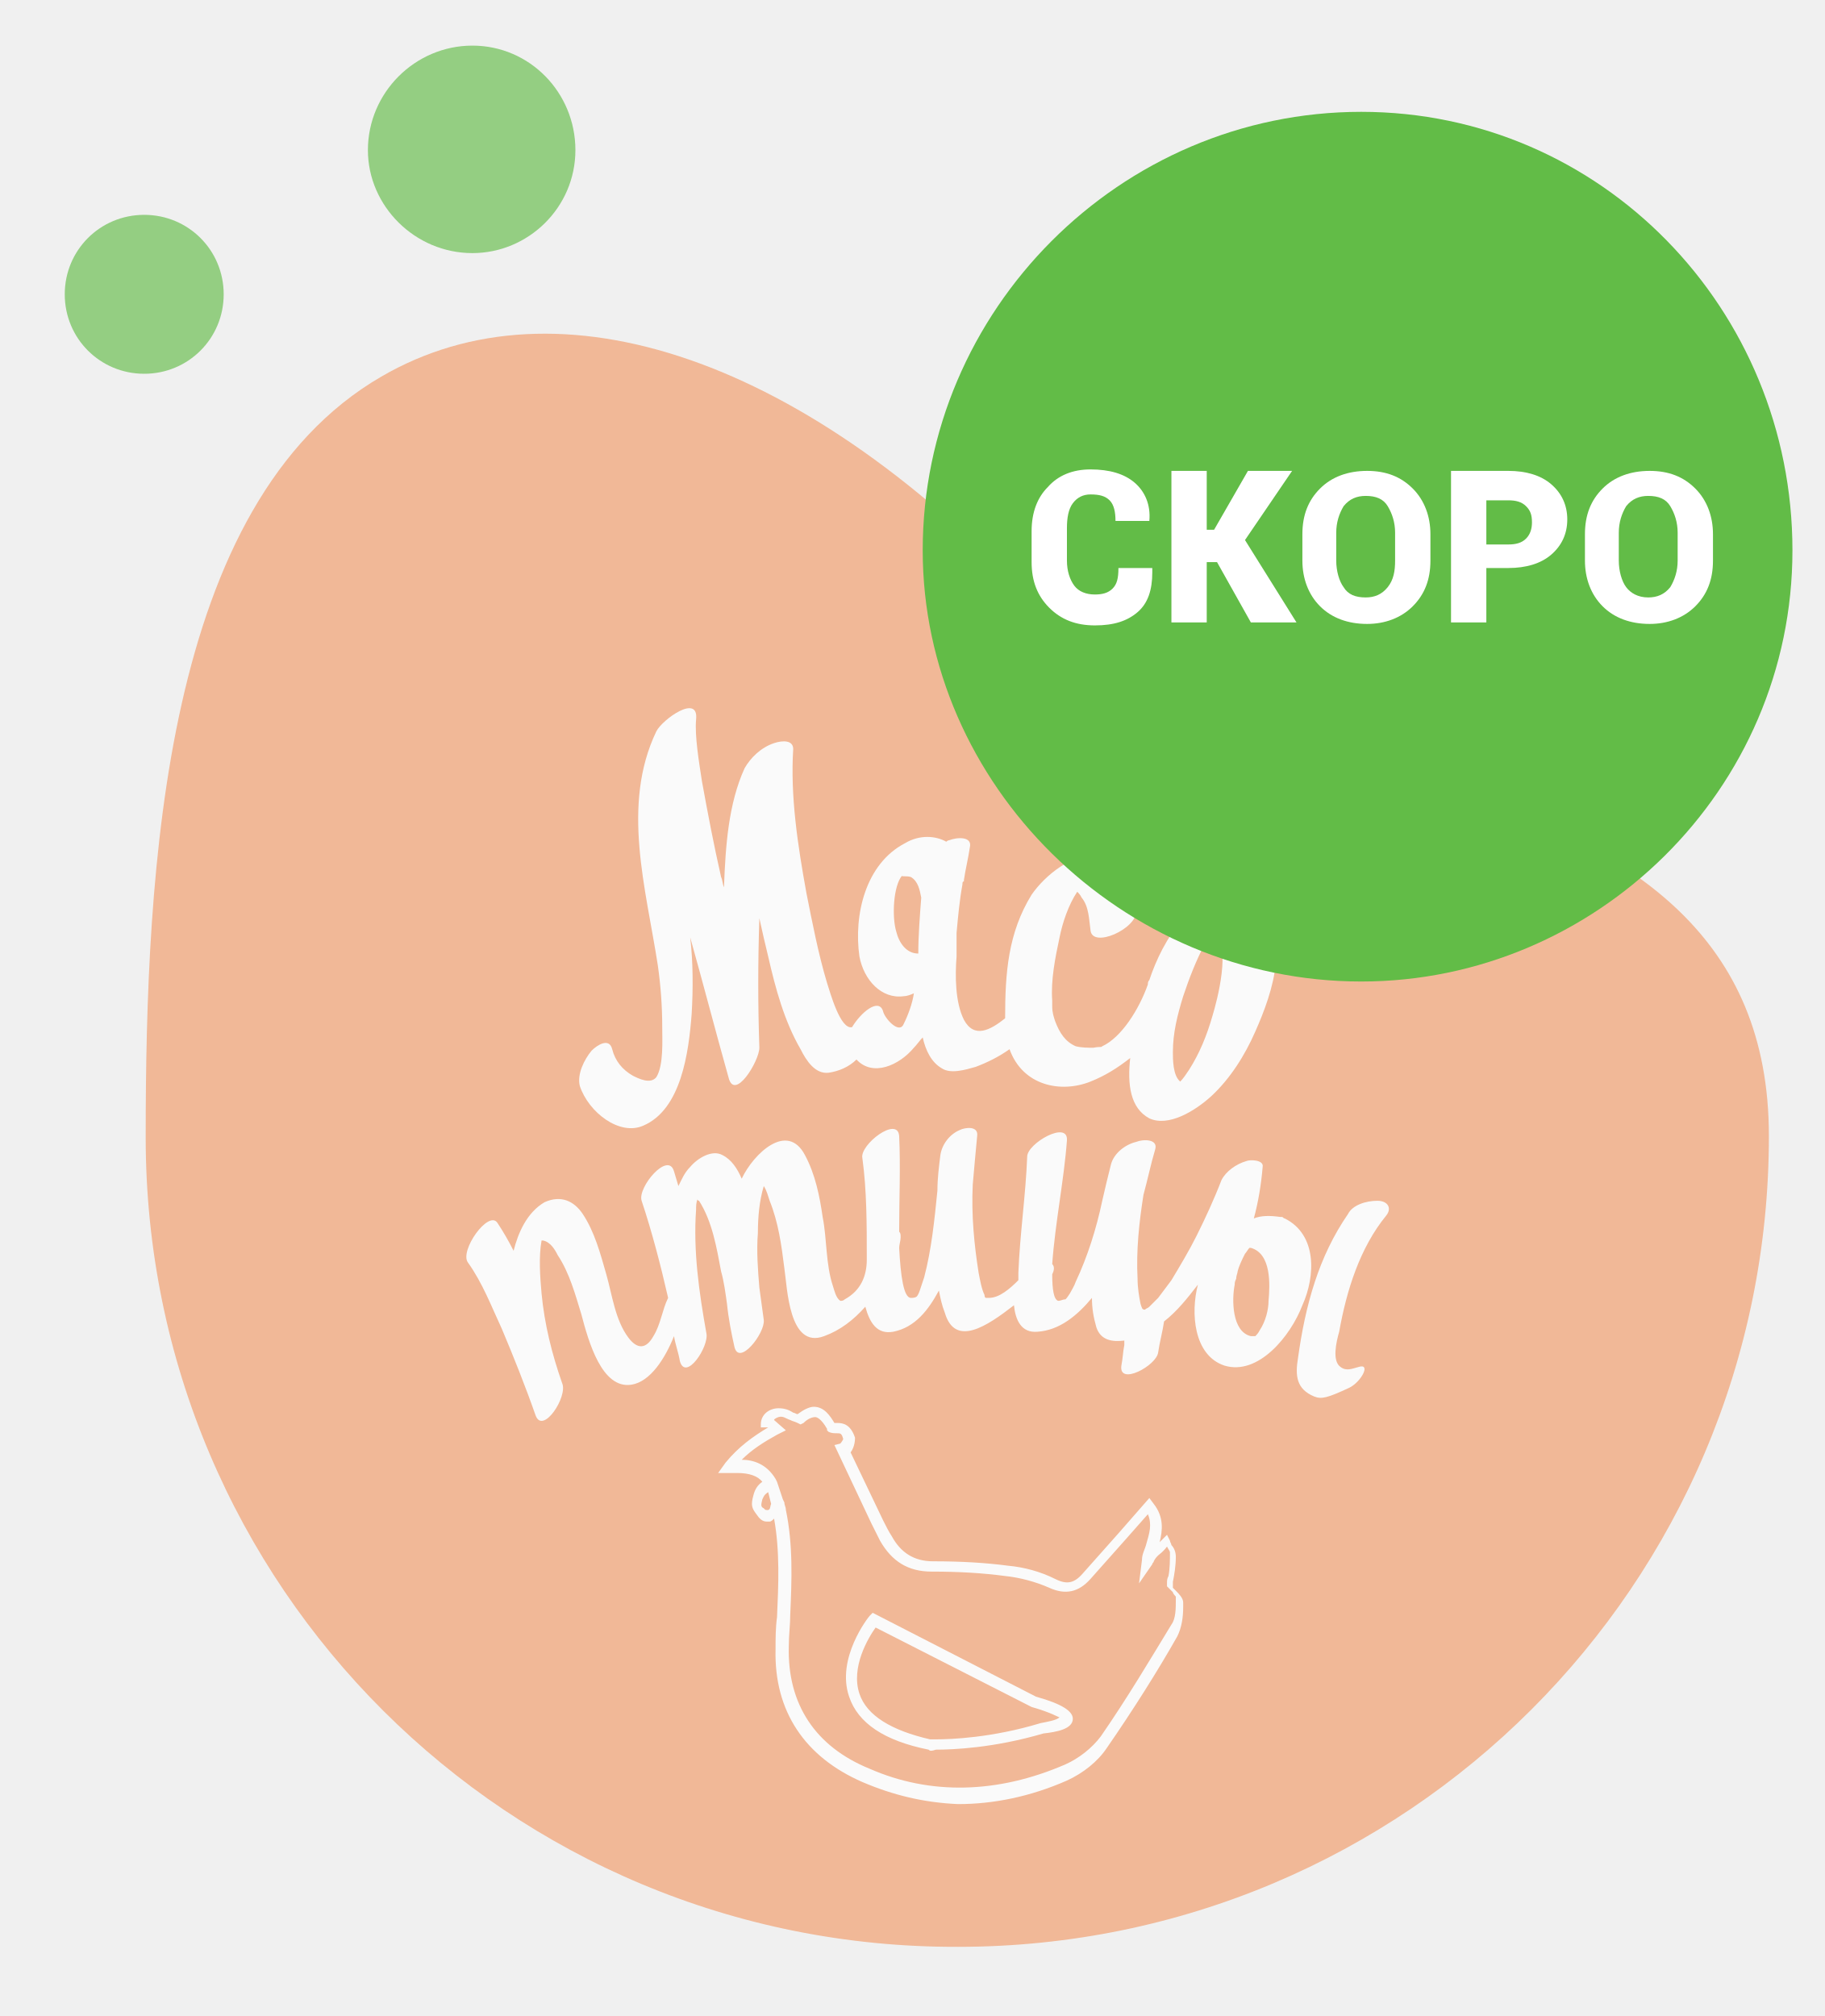
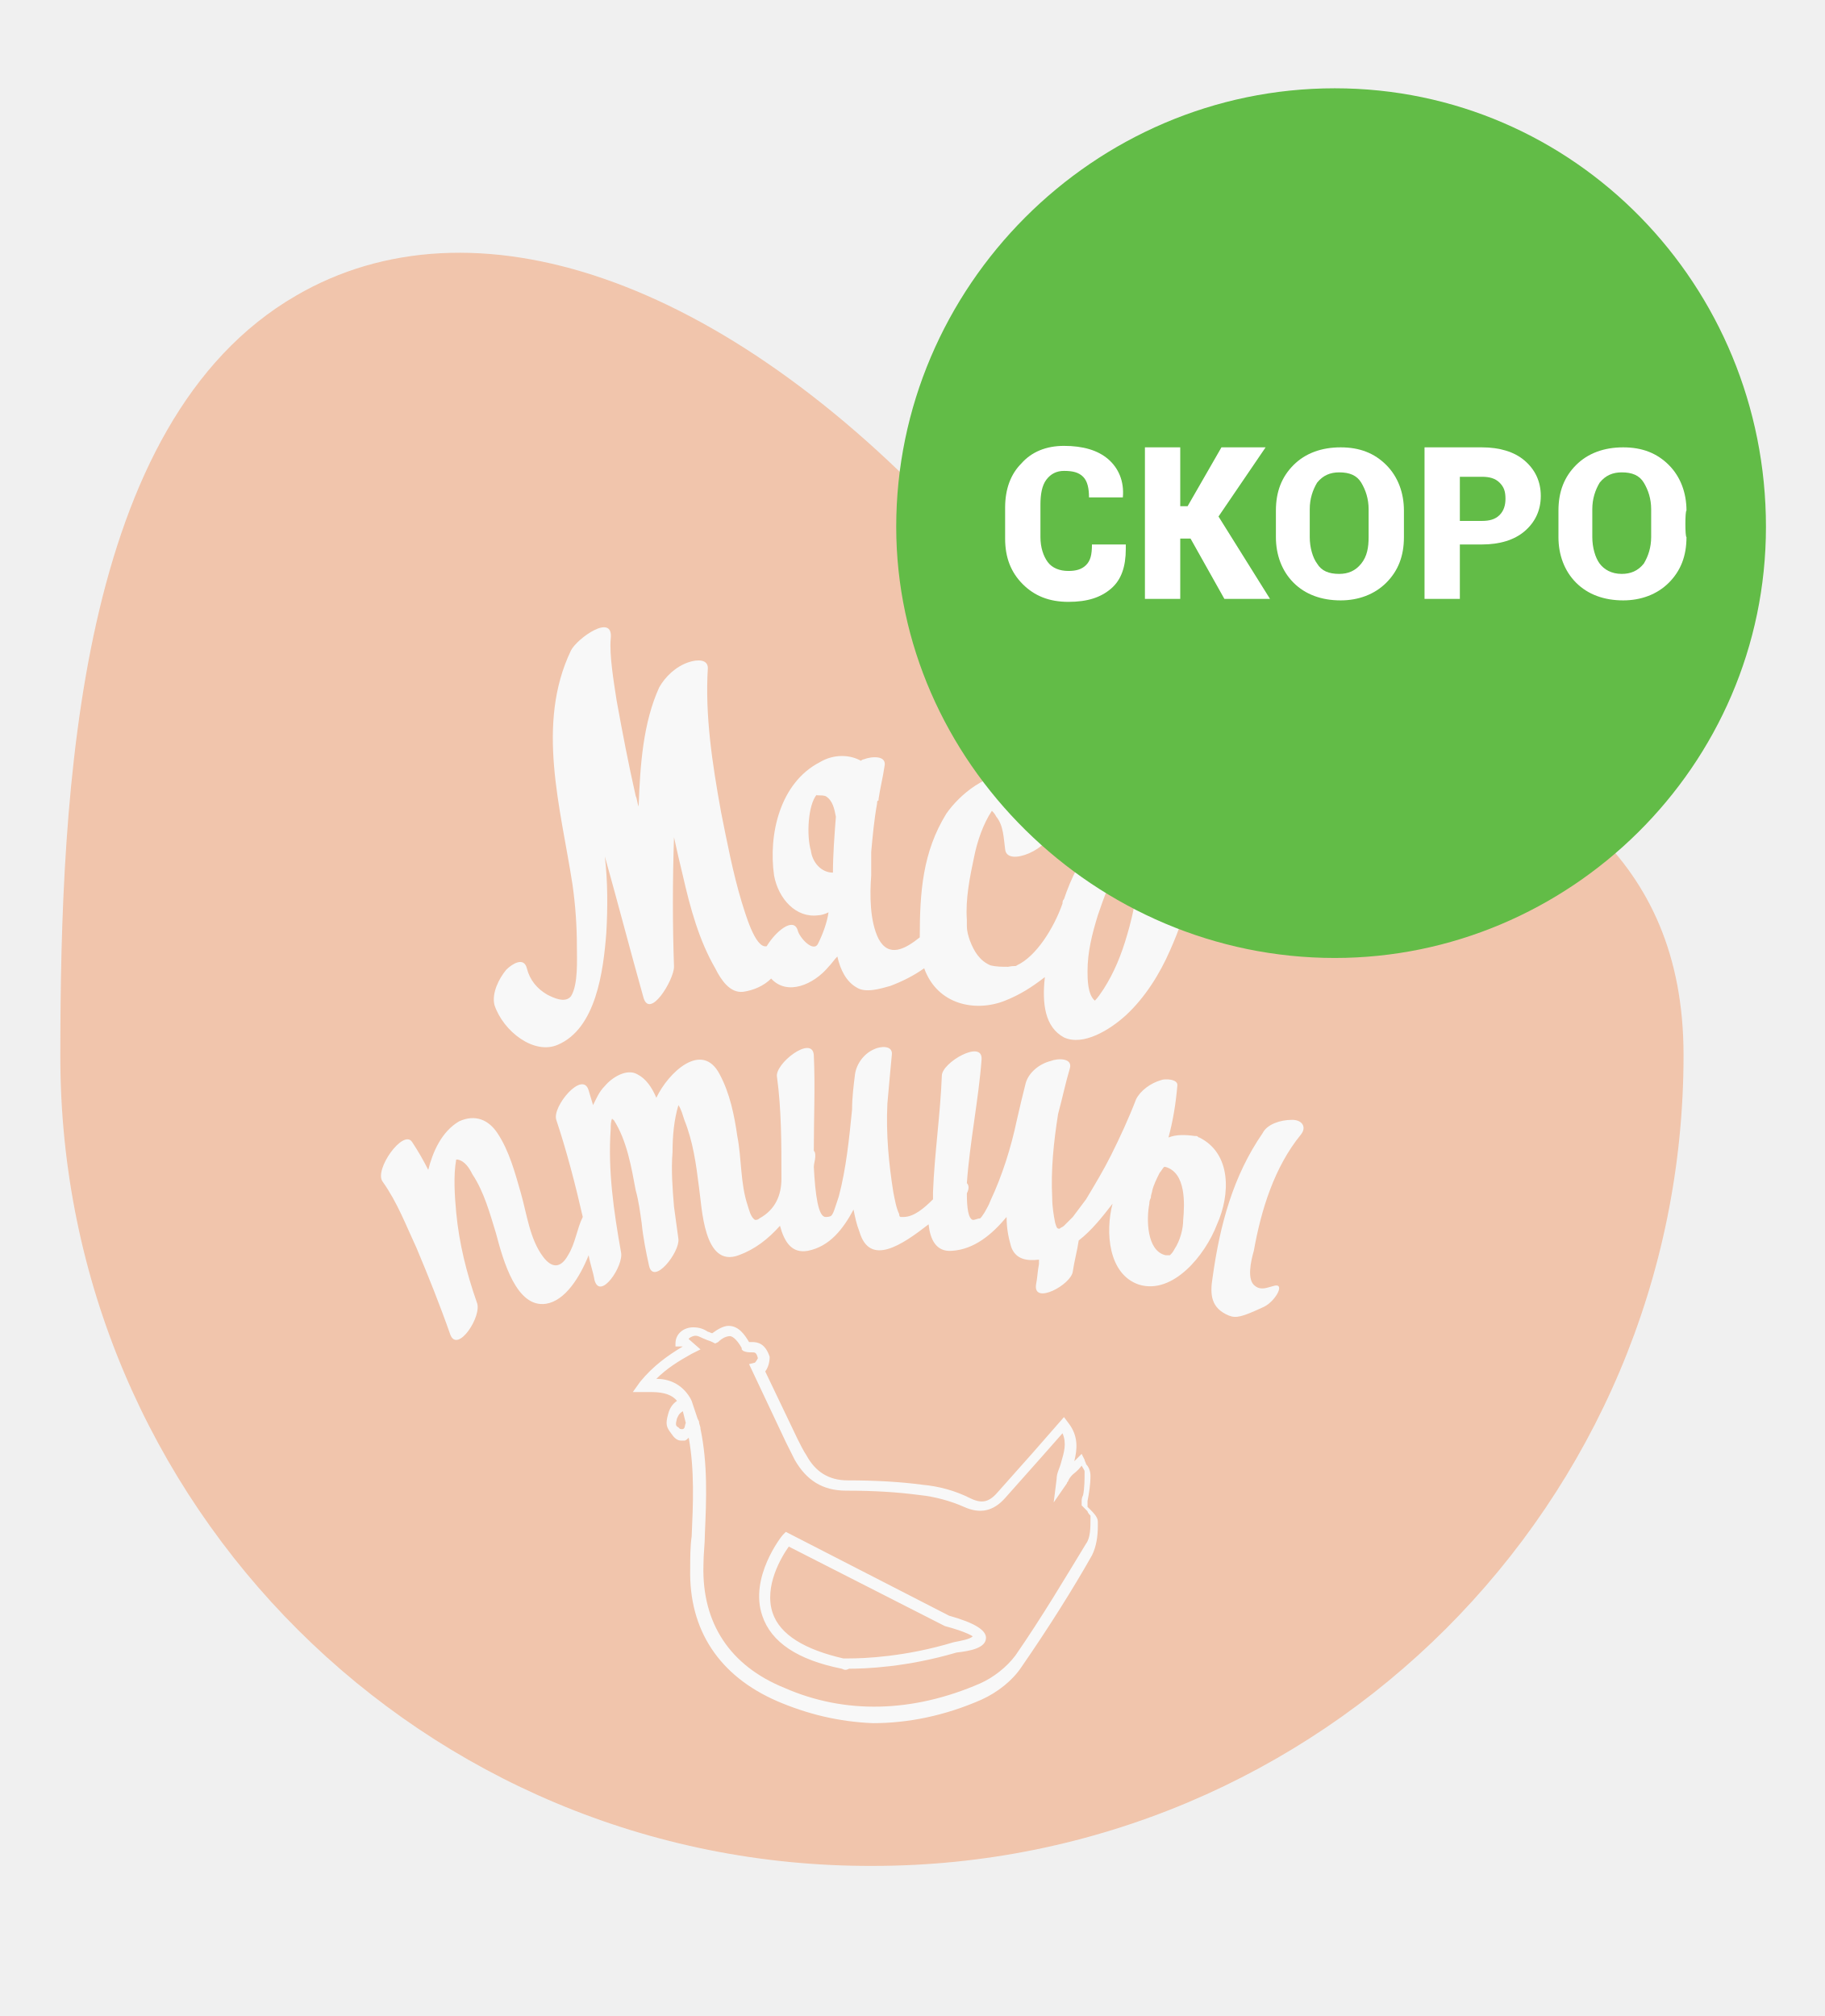
- <svg xmlns="http://www.w3.org/2000/svg" version="1.1" x="0px" y="0px" viewBox="-358 229.3 124 137" style="enable-background:new -358 229.3 124 137;" xml:space="preserve">
+ <svg xmlns="http://www.w3.org/2000/svg" version="1.1" id="Layer_1" x="0px" y="0px" viewBox="-235 352.9 124 137" style="enable-background:new -235 352.9 124 137;" xml:space="preserve">
  <style type="text/css">
- 	.st0{opacity:0.65;}
+ 	.st0{opacity:0.5;}
	.st1{fill:#F19A67;}
	.st2{fill:#FFFFFF;}
	.st3{fill:#62BC47;}
</style>
-   <g id="Layer_1">
-     <g id="chiken" class="st0">
-       <path class="st1" d="M-348.1,306.6c0-18.3,1.2-43.1,16-51.7c12-7,29-1.3,44.7,15.7c12.4,13.4,49.6,8.7,49.6,35.9    c0,30.5-24.7,55.1-55.1,55.1C-323.4,361.7-348.1,337.1-348.1,306.6z" />
+   <g id="chiken" class="st0">
+     <path class="st1" d="M-230.9,424.7c0-18.3,1.2-43.1,16-51.7c12-7,29-1.3,44.7,15.7c12.4,13.4,49.6,8.7,49.6,35.9   c0,30.5-24.7,55.1-55.1,55.1C-206.2,479.8-230.9,455.2-230.9,424.7z" />
+     <g>
+       <path class="st2" d="M-155.8,408.9c-0.1-0.1-0.2-0.1-0.3-0.2c-0.1,0-0.1-0.1-0.2-0.1c-3.4-1-5.5,2.7-6.4,5.4    c-0.1,0.1-0.1,0.2-0.1,0.3c-0.6,1.7-1.8,3.6-3.1,4.2c-0.1,0.1-0.1,0-0.6,0.1c-0.4,0-0.8,0-1.2-0.1c-0.7-0.3-1.1-0.9-1.4-1.7    c-0.1-0.3-0.2-0.6-0.2-1c0-0.1,0-0.3,0-0.4c-0.1-1.4,0.2-2.9,0.5-4.3c0.2-1,0.6-2.2,1.2-3.1c0.1,0.1,0.2,0.2,0.3,0.4    c0.5,0.6,0.5,1.5,0.6,2.2c0.1,1.3,3.2-0.1,3.1-1.3c-0.1-1.5-0.4-3.6-2.4-3.8c-1.9-0.2-3.8,1.4-4.7,2.7c-1.6,2.6-1.8,5.3-1.8,8.4    c-1,0.8-2.1,1.4-2.8,0.1c-0.6-1.2-0.6-3-0.5-4.3c0-0.4,0-0.9,0-1.3c0,0,0,0,0-0.1s0-0.1,0-0.2c0.1-1.1,0.2-2.2,0.4-3.3    c0-0.1,0-0.2,0.1-0.2v-0.1c0.1-0.7,0.3-1.5,0.4-2.2c0.2-0.8-0.9-0.7-1.4-0.5c-0.1,0-0.2,0.1-0.2,0.1c-0.7-0.4-1.8-0.5-2.8,0.1    c-2.7,1.4-3.5,4.9-3.1,7.7c0.3,1.6,1.5,2.9,3,2.7c0.2,0,0.5-0.1,0.7-0.2c-0.1,0.7-0.4,1.5-0.7,2.1c-0.3,0.7-1.3-0.4-1.4-0.9    c-0.3-0.9-1.5,0.1-2.1,1.1c-0.8,0.2-1.5-2.4-1.7-3c-0.6-2-1-4.1-1.4-6.1c-0.6-3.3-1.1-6.6-0.9-9.8c0-0.6-0.7-0.6-1.3-0.4    c-0.9,0.3-1.6,1-2,1.7c-1.1,2.4-1.3,5.3-1.4,8v0.1c-0.1-0.2-0.1-0.5-0.2-0.7c-0.5-2.2-0.9-4.3-1.3-6.5c-0.2-1.3-0.5-3.1-0.4-4.2    c0.2-1.8-2.3,0-2.7,0.8c-2.4,5-0.7,10.7,0.1,15.9c0.2,1.4,0.3,2.8,0.3,4.2c0,0.9,0.1,2.6-0.4,3.4c-0.4,0.5-1.2,0.1-1.6-0.1    c-0.7-0.4-1.2-1-1.4-1.8s-1-0.3-1.4,0.1c-0.5,0.6-1,1.6-0.8,2.4c0.6,1.8,2.7,3.4,4.3,2.7c2.6-1.1,3.1-5,3.3-7.6    c0.1-1.7,0.1-3.5-0.1-5.2c0.9,3.2,1.7,6.3,2.6,9.5c0.4,1.7,2.1-1.1,2.1-2c-0.1-2.9-0.1-5.8,0-8.8c0.2,0.9,0.4,1.8,0.6,2.6    c0.5,2.2,1.1,4.4,2.2,6.3c0.4,0.8,1,1.7,1.9,1.6c0.7-0.1,1.4-0.4,1.9-0.9c1.1,1.2,2.9,0.4,3.9-0.8c0.2-0.2,0.4-0.5,0.6-0.7    c0.2,0.9,0.6,1.7,1.3,2.1c0.6,0.4,1.6,0.1,2.3-0.1c0.8-0.3,1.6-0.7,2.3-1.2c0.9,2.5,3.5,3,5.5,2.2c1-0.4,1.8-0.9,2.7-1.6    c-0.2,1.8,0,3.4,1.3,4.1c1.3,0.6,3.1-0.5,4.2-1.5c1.3-1.2,2.3-2.8,3-4.4C-154.3,414.8-152.9,410.7-155.8,408.9z M-179.9,410.7    c-0.3-1-0.2-3.1,0.4-3.8c-0.1,0.1,0.3,0,0.6,0.1c0.5,0.3,0.6,0.9,0.7,1.4c-0.1,1.3-0.2,2.6-0.2,3.8    C-179.2,412.2-179.8,411.5-179.9,410.7z M-160.9,421.2C-160.9,421.3-160.9,421.3-160.9,421.2L-160.9,421.2z M-160,420.1    c-0.2,0.3-0.4,0.6-0.6,0.8c-0.5-0.4-0.5-1.5-0.5-2c0-1.3,0.3-2.5,0.7-3.8c0.4-1.2,0.9-2.5,1.5-3.6c0.2-0.3,0.4-0.5,0.6-0.8    c1.2,1,0.2,4.7-0.1,5.7C-158.8,417.8-159.3,419-160,420.1z" />
+     </g>
+     <g>
      <g>
-         <path class="st2" d="M-273,290.8c-0.1-0.1-0.2-0.1-0.3-0.2c-0.1,0-0.1-0.1-0.2-0.1c-3.4-1-5.5,2.7-6.4,5.4     c-0.1,0.1-0.1,0.2-0.1,0.3c-0.6,1.7-1.8,3.6-3.1,4.2c-0.1,0.1-0.1,0-0.6,0.1c-0.4,0-0.8,0-1.2-0.1c-0.7-0.3-1.1-0.9-1.4-1.7     c-0.1-0.3-0.2-0.6-0.2-1c0-0.1,0-0.3,0-0.4c-0.1-1.4,0.2-2.9,0.5-4.3c0.2-1,0.6-2.2,1.2-3.1c0.1,0.1,0.2,0.2,0.3,0.4     c0.5,0.6,0.5,1.5,0.6,2.2c0.1,1.3,3.2-0.1,3.1-1.3c-0.1-1.5-0.4-3.6-2.4-3.8c-1.9-0.2-3.8,1.4-4.7,2.7c-1.6,2.6-1.8,5.3-1.8,8.4     c-1,0.8-2.1,1.4-2.8,0.1c-0.6-1.2-0.6-3-0.5-4.3c0-0.4,0-0.9,0-1.3c0,0,0,0,0-0.1s0-0.1,0-0.2c0.1-1.1,0.2-2.2,0.4-3.3     c0-0.1,0-0.2,0.1-0.2v-0.1c0.1-0.7,0.3-1.5,0.4-2.2c0.2-0.8-0.9-0.7-1.4-0.5c-0.1,0-0.2,0.1-0.2,0.1c-0.7-0.4-1.8-0.5-2.8,0.1     c-2.7,1.4-3.5,4.9-3.1,7.7c0.3,1.6,1.5,2.9,3,2.7c0.2,0,0.5-0.1,0.7-0.2c-0.1,0.7-0.4,1.5-0.7,2.1c-0.3,0.7-1.3-0.4-1.4-0.9     c-0.3-0.9-1.5,0.1-2.1,1.1c-0.8,0.2-1.5-2.4-1.7-3c-0.6-2-1-4.1-1.4-6.1c-0.6-3.3-1.1-6.6-0.9-9.8c0-0.6-0.7-0.6-1.3-0.4     c-0.9,0.3-1.6,1-2,1.7c-1.1,2.4-1.3,5.3-1.4,8v0.1c-0.1-0.2-0.1-0.5-0.2-0.7c-0.5-2.2-0.9-4.3-1.3-6.5c-0.2-1.3-0.5-3.1-0.4-4.2     c0.2-1.8-2.3,0-2.7,0.8c-2.4,5-0.7,10.7,0.1,15.9c0.2,1.4,0.3,2.8,0.3,4.2c0,0.9,0.1,2.6-0.4,3.4c-0.4,0.5-1.2,0.1-1.6-0.1     c-0.7-0.4-1.2-1-1.4-1.8c-0.2-0.8-1-0.3-1.4,0.1c-0.5,0.6-1,1.6-0.8,2.4c0.6,1.8,2.7,3.4,4.3,2.7c2.6-1.1,3.1-5,3.3-7.6     c0.1-1.7,0.1-3.5-0.1-5.2c0.9,3.2,1.7,6.3,2.6,9.5c0.4,1.7,2.1-1.1,2.1-2c-0.1-2.9-0.1-5.8,0-8.8c0.2,0.9,0.4,1.8,0.6,2.6     c0.5,2.2,1.1,4.4,2.2,6.3c0.4,0.8,1,1.7,1.9,1.6c0.7-0.1,1.4-0.4,1.9-0.9c1.1,1.2,2.9,0.4,3.9-0.8c0.2-0.2,0.4-0.5,0.6-0.7     c0.2,0.9,0.6,1.7,1.3,2.1c0.6,0.4,1.6,0.1,2.3-0.1c0.8-0.3,1.6-0.7,2.3-1.2c0.9,2.5,3.5,3,5.5,2.2c1-0.4,1.8-0.9,2.7-1.6     c-0.2,1.8,0,3.4,1.3,4.1c1.3,0.6,3.1-0.5,4.2-1.5c1.3-1.2,2.3-2.8,3-4.4C-271.5,296.7-270.1,292.6-273,290.8z M-297.1,292.6     c-0.3-1-0.2-3.1,0.4-3.8c-0.1,0.1,0.3,0,0.6,0.1c0.5,0.3,0.6,0.9,0.7,1.4c-0.1,1.3-0.2,2.6-0.2,3.8     C-296.4,294.1-296.9,293.4-297.1,292.6z M-278.1,303.1C-278.1,303.2-278.1,303.2-278.1,303.1L-278.1,303.1z M-277.2,302     c-0.2,0.3-0.4,0.6-0.6,0.8c-0.5-0.4-0.5-1.5-0.5-2c0-1.3,0.3-2.5,0.7-3.8c0.4-1.2,0.9-2.5,1.5-3.6c0.2-0.3,0.4-0.5,0.6-0.8     c1.2,1,0.2,4.7-0.1,5.7C-276,299.7-276.5,300.9-277.2,302z" />
+         <path class="st2" d="M-148.5,440.3c-0.4,0.1-0.8,0.3-1.2,0c-0.6-0.4-0.3-1.7-0.1-2.4c0.5-2.8,1.4-5.7,3.2-7.9     c0.4-0.5,0.1-1-0.6-1c-0.8,0-1.7,0.3-2,0.9c-2,2.9-2.9,6.2-3.4,9.8c-0.2,1.2-0.1,2.1,1.1,2.6c0.5,0.2,0.9,0.1,2.4-0.6     C-148.3,441.3-147.6,440-148.5,440.3z" />
+         <path class="st2" d="M-153.5,430.2c-0.1,0-0.1-0.1-0.2-0.1h-0.1c-0.7-0.1-1.3-0.1-1.8,0.1c0.3-1.1,0.5-2.3,0.6-3.5     c0.1-0.5-0.9-0.5-1.1-0.4c-0.7,0.2-1.4,0.7-1.7,1.3c-0.5,1.3-1.1,2.6-1.7,3.8c-0.5,1-1.1,2-1.7,3c-0.3,0.4-0.6,0.8-0.9,1.2     c-0.3,0.3-0.5,0.5-0.6,0.6s-0.2,0.1-0.3,0.2c-0.2,0-0.2-0.1-0.3-0.4c-0.1-0.5-0.2-1.1-0.2-1.7c-0.1-1.9,0.1-3.8,0.4-5.7     c0.3-1.1,0.5-2.1,0.8-3.1c0.2-0.7-0.8-0.7-1.3-0.5c-0.8,0.2-1.5,0.8-1.7,1.5c-0.2,0.8-0.4,1.6-0.6,2.5c-0.4,1.9-1,3.8-1.8,5.5     c-0.1,0.3-0.3,0.6-0.4,0.8c-0.2,0.3-0.2,0.3-0.3,0.4l0,0c-0.2,0-0.3,0.1-0.5,0.1c-0.3-0.1-0.4-0.8-0.4-1.8c0.1-0.2,0.2-0.5,0-0.7     c0.2-2.8,0.8-5.7,1-8.4c0.1-1.4-2.7,0.2-2.7,1.1c-0.1,2.6-0.5,5.3-0.6,7.9c0,0.1,0,0.3,0,0.5c-0.6,0.6-1.3,1.2-2,1.2     c-0.1,0-0.1,0-0.2,0c0,0-0.1,0-0.1-0.2c-0.2-0.4-0.3-1-0.4-1.5c-0.3-1.9-0.5-3.9-0.4-6c0.1-1.1,0.2-2.3,0.3-3.3     c0.1-0.7-0.8-0.6-1.2-0.4c-0.7,0.3-1.2,1-1.3,1.7c-0.1,0.8-0.2,1.6-0.2,2.4c-0.2,2-0.4,4-0.9,5.9c-0.1,0.3-0.2,0.6-0.3,0.9     s-0.2,0.4-0.2,0.4l0,0c-0.1,0.1-0.3,0.1-0.4,0.1c-0.5,0-0.7-1.5-0.8-3.4c0-0.2,0.1-0.5,0.1-0.7s0-0.3-0.1-0.4     c0-2.2,0.1-4.4,0-6.5c-0.1-1.4-2.7,0.6-2.5,1.5c0.3,2.2,0.3,4.5,0.3,6.8c0,0,0,0,0,0.1c0,1.1-0.4,2.1-1.5,2.7     c-0.1,0.1-0.2,0.1-0.3,0.1l0,0c-0.3-0.2-0.4-0.7-0.5-1c-0.5-1.5-0.4-3.2-0.7-4.7c-0.2-1.4-0.5-2.9-1.2-4.2     c-1.2-2.3-3.5-0.1-4.3,1.6c-0.3-0.7-0.7-1.3-1.3-1.6c-0.7-0.4-1.7,0.2-2.2,0.8c-0.4,0.4-0.6,0.9-0.8,1.3c-0.1-0.3-0.2-0.7-0.3-1     c-0.4-1.4-2.5,1.1-2.2,2c0.7,2.1,1.3,4.4,1.8,6.6c-0.4,0.8-0.5,1.8-1,2.6c-0.5,0.9-1.1,0.9-1.7,0.1c-0.9-1.2-1.1-2.9-1.5-4.3     s-0.8-2.9-1.6-4.1c-0.6-0.9-1.5-1.3-2.6-0.8c-1.2,0.7-1.8,2.1-2.1,3.3c-0.3-0.6-0.7-1.3-1.1-1.9c-0.6-0.9-2.6,1.9-2,2.7     c1,1.4,1.6,3,2.3,4.5c0.8,1.9,1.6,3.9,2.3,5.9c0.5,1.3,2.2-1.3,1.8-2.2c-0.7-2-1.2-4-1.4-6.1c-0.1-1.1-0.2-2.5,0-3.6h0.1     c0.5,0.1,0.8,0.6,1,1c0.8,1.2,1.2,2.7,1.6,4c0.5,1.9,1.4,5.1,3.4,4.8c1.3-0.2,2.3-1.8,2.9-3.3c0.1,0.6,0.3,1.1,0.4,1.7     c0.4,1.4,2-1,1.8-1.9c-0.5-2.8-0.9-5.6-0.7-8.4c0-0.2,0-0.5,0.1-0.7c0,0,0,0.1,0.1,0.1c0.9,1.4,1.2,3.2,1.5,4.8     c0.2,0.7,0.3,1.5,0.4,2.2c0.1,1,0.3,2,0.5,2.9c0.3,1.4,2.1-0.9,2-1.8c-0.1-0.7-0.2-1.5-0.3-2.2c-0.1-1.2-0.2-2.5-0.1-3.7     c0-1.1,0.1-2.2,0.4-3.2c0.2,0.3,0.3,0.7,0.4,1c0.6,1.5,0.8,3,1,4.6c0.2,1.3,0.3,5.5,2.7,4.6c1.1-0.4,2-1.1,2.8-2     c0.3,1.1,0.8,1.9,1.9,1.7c1.5-0.3,2.4-1.5,3.1-2.8c0.1,0.5,0.2,1,0.4,1.5c0.7,2.4,2.9,0.9,4.7-0.5c0.1,1,0.5,1.9,1.6,1.8     c1.5-0.1,2.7-1.1,3.7-2.3c0,0.7,0.1,1.3,0.3,2c0.3,0.9,1.1,1,1.9,0.9c0,0.1,0,0.2,0,0.3c-0.1,0.5-0.1,0.9-0.2,1.4     c-0.2,1.4,2.4,0,2.5-0.9c0.1-0.7,0.3-1.4,0.4-2.1c0.9-0.7,1.6-1.6,2.3-2.5c-0.5,1.9-0.3,4.8,1.8,5.5c2.3,0.7,4.5-2,5.3-4.1     C-151.4,434.1-151.3,431.3-153.5,430.2z M-155.2,437.8c-0.1,0.2-0.2,0.3-0.3,0.4c0,0-0.1,0-0.3,0c-1.3-0.3-1.3-2.5-1.1-3.5     c0-0.1,0-0.2,0.1-0.4l0,0c0-0.2,0.1-0.4,0.1-0.5c0.1-0.4,0.3-0.8,0.5-1.2c0.1-0.1,0.2-0.3,0.3-0.4h0.1c1.4,0.4,1.3,2.5,1.2,3.6     C-154.6,436.4-154.8,437.2-155.2,437.8z" />
      </g>
-       <g>
-         <g>
-           <path class="st2" d="M-265.7,322.2c-0.4,0.1-0.8,0.3-1.2,0c-0.6-0.4-0.3-1.7-0.1-2.4c0.5-2.8,1.4-5.7,3.2-7.9      c0.4-0.5,0.1-1-0.6-1c-0.8,0-1.7,0.3-2,0.9c-2,2.9-2.9,6.2-3.4,9.8c-0.2,1.2-0.1,2.1,1.1,2.6c0.5,0.2,0.9,0.1,2.4-0.6      C-265.5,323.2-264.8,321.9-265.7,322.2z" />
-           <path class="st2" d="M-270.7,312.1c-0.1,0-0.1-0.1-0.2-0.1h-0.1c-0.7-0.1-1.3-0.1-1.8,0.1c0.3-1.1,0.5-2.3,0.6-3.5      c0.1-0.5-0.9-0.5-1.1-0.4c-0.7,0.2-1.4,0.7-1.7,1.3c-0.5,1.3-1.1,2.6-1.7,3.8c-0.5,1-1.1,2-1.7,3c-0.3,0.4-0.6,0.8-0.9,1.2      c-0.3,0.3-0.5,0.5-0.6,0.6c-0.1,0.1-0.2,0.1-0.3,0.2c-0.2,0-0.2-0.1-0.3-0.4c-0.1-0.5-0.2-1.1-0.2-1.7c-0.1-1.9,0.1-3.8,0.4-5.7      c0.3-1.1,0.5-2.1,0.8-3.1c0.2-0.7-0.8-0.7-1.3-0.5c-0.8,0.2-1.5,0.8-1.7,1.5c-0.2,0.8-0.4,1.6-0.6,2.5c-0.4,1.9-1,3.8-1.8,5.5      c-0.1,0.3-0.3,0.6-0.4,0.8c-0.2,0.3-0.2,0.3-0.3,0.4l0,0c-0.2,0-0.3,0.1-0.5,0.1c-0.3-0.1-0.4-0.8-0.4-1.8      c0.1-0.2,0.2-0.5,0-0.7c0.2-2.8,0.8-5.7,1-8.4c0.1-1.4-2.7,0.2-2.7,1.1c-0.1,2.6-0.5,5.3-0.6,7.9c0,0.1,0,0.3,0,0.5      c-0.6,0.6-1.3,1.2-2,1.2c-0.1,0-0.1,0-0.2,0c0,0-0.1,0-0.1-0.2c-0.2-0.4-0.3-1-0.4-1.5c-0.3-1.9-0.5-3.9-0.4-6      c0.1-1.1,0.2-2.3,0.3-3.3c0.1-0.7-0.8-0.6-1.2-0.4c-0.7,0.3-1.2,1-1.3,1.7c-0.1,0.8-0.2,1.6-0.2,2.4c-0.2,2-0.4,4-0.9,5.9      c-0.1,0.3-0.2,0.6-0.3,0.9c-0.1,0.3-0.2,0.4-0.2,0.4l0,0c-0.1,0.1-0.3,0.1-0.4,0.1c-0.5,0-0.7-1.5-0.8-3.4      c0-0.2,0.1-0.5,0.1-0.7c0-0.2,0-0.3-0.1-0.4c0-2.2,0.1-4.4,0-6.5c-0.1-1.4-2.7,0.6-2.5,1.5c0.3,2.2,0.3,4.5,0.3,6.8      c0,0,0,0,0,0.1c0,1.1-0.4,2.1-1.5,2.7c-0.1,0.1-0.2,0.1-0.3,0.1l0,0c-0.3-0.2-0.4-0.7-0.5-1c-0.5-1.5-0.4-3.2-0.7-4.7      c-0.2-1.4-0.5-2.9-1.2-4.2c-1.2-2.3-3.5-0.1-4.3,1.6c-0.3-0.7-0.7-1.3-1.3-1.6c-0.7-0.4-1.7,0.2-2.2,0.8      c-0.4,0.4-0.6,0.9-0.8,1.3c-0.1-0.3-0.2-0.7-0.3-1c-0.4-1.4-2.5,1.1-2.2,2c0.7,2.1,1.3,4.4,1.8,6.6c-0.4,0.8-0.5,1.8-1,2.6      c-0.5,0.9-1.1,0.9-1.7,0.1c-0.9-1.2-1.1-2.9-1.5-4.3c-0.4-1.4-0.8-2.9-1.6-4.1c-0.6-0.9-1.5-1.3-2.6-0.8      c-1.2,0.7-1.8,2.1-2.1,3.3c-0.3-0.6-0.7-1.3-1.1-1.9c-0.6-0.9-2.6,1.9-2,2.7c1,1.4,1.6,3,2.3,4.5c0.8,1.9,1.6,3.9,2.3,5.9      c0.5,1.3,2.2-1.3,1.8-2.2c-0.7-2-1.2-4-1.4-6.1c-0.1-1.1-0.2-2.5,0-3.6h0.1c0.5,0.1,0.8,0.6,1,1c0.8,1.2,1.2,2.7,1.6,4      c0.5,1.9,1.4,5.1,3.4,4.8c1.3-0.2,2.3-1.8,2.9-3.3c0.1,0.6,0.3,1.1,0.4,1.7c0.4,1.4,2-1,1.8-1.9c-0.5-2.8-0.9-5.6-0.7-8.4      c0-0.2,0-0.5,0.1-0.7c0,0,0,0.1,0.1,0.1c0.9,1.4,1.2,3.2,1.5,4.8c0.2,0.7,0.3,1.5,0.4,2.2c0.1,1,0.3,2,0.5,2.9      c0.3,1.4,2.1-0.9,2-1.8c-0.1-0.7-0.2-1.5-0.3-2.2c-0.1-1.2-0.2-2.5-0.1-3.7c0-1.1,0.1-2.2,0.4-3.2c0.2,0.3,0.3,0.7,0.4,1      c0.6,1.5,0.8,3,1,4.6c0.2,1.3,0.3,5.5,2.7,4.6c1.1-0.4,2-1.1,2.8-2c0.3,1.1,0.8,1.9,1.9,1.7c1.5-0.3,2.4-1.5,3.1-2.8      c0.1,0.5,0.2,1,0.4,1.5c0.7,2.4,2.9,0.9,4.7-0.5c0.1,1,0.5,1.9,1.6,1.8c1.5-0.1,2.7-1.1,3.7-2.3c0,0.7,0.1,1.3,0.3,2      c0.3,0.9,1.1,1,1.9,0.9c0,0.1,0,0.2,0,0.3c-0.1,0.5-0.1,0.9-0.2,1.4c-0.2,1.4,2.4,0,2.5-0.9c0.1-0.7,0.3-1.4,0.4-2.1      c0.9-0.7,1.6-1.6,2.3-2.5c-0.5,1.9-0.3,4.8,1.8,5.5c2.3,0.7,4.5-2,5.3-4.1C-268.6,316-268.5,313.2-270.7,312.1z M-272.4,319.7      c-0.1,0.2-0.2,0.3-0.3,0.4c0,0-0.1,0-0.3,0c-1.3-0.3-1.3-2.5-1.1-3.5c0-0.1,0-0.2,0.1-0.4l0,0c0-0.2,0.1-0.4,0.1-0.5      c0.1-0.4,0.3-0.8,0.5-1.2c0.1-0.1,0.2-0.3,0.3-0.4h0.1c1.4,0.4,1.3,2.5,1.2,3.6C-271.8,318.3-272,319.1-272.4,319.7z" />
-         </g>
-       </g>
-       <path class="st2" d="M-299.4,350.4c-3.9-1.7-6-4.8-5.9-9c0-0.7,0-1.5,0.1-2.2c0.1-2.2,0.2-4.5-0.2-6.7c-0.1,0.1-0.2,0.2-0.3,0.2    h-0.2c-0.3,0-0.5-0.2-0.7-0.5c-0.3-0.4-0.4-0.6-0.2-1.3c0.1-0.4,0.3-0.7,0.6-0.9c-0.3-0.4-0.9-0.6-1.7-0.6c-0.2,0-0.4,0-0.5,0    h-0.8l0.5-0.7c0.9-1.1,1.9-1.8,2.9-2.4h-0.5v-0.2c0-0.7,0.6-1.1,1.2-1.1c0.4,0,0.7,0.1,1,0.3c0.1,0,0.2,0.1,0.3,0.1    c0.4-0.3,0.8-0.5,1.1-0.5c0.7,0,1.1,0.6,1.4,1.1c0,0,0.1,0,0.2,0c0.4,0,0.9,0.1,1.2,1c0,0.1,0,0.6-0.3,1l2.2,4.6    c0.2,0.4,0.4,0.8,0.6,1.1c0.6,1.1,1.5,1.7,2.8,1.7c1.9,0,3.6,0.1,5.1,0.3c1.1,0.1,2.2,0.4,3.2,0.9c0.8,0.4,1.3,0.3,1.9-0.4    c0.8-0.9,1.6-1.8,2.4-2.7l2.1-2.4l0.3,0.4c0.7,0.9,0.6,1.8,0.4,2.6l0.5-0.5l0.2,0.4c0,0.1,0.1,0.2,0.1,0.3    c0.2,0.2,0.3,0.5,0.3,0.8c0,0.6-0.1,1.2-0.2,1.7c0,0.1,0,0.2,0,0.4c0.1,0.1,0.1,0.1,0.2,0.2c0.2,0.2,0.5,0.5,0.5,0.8v0.3    c0,0.7-0.1,1.4-0.4,2c-1.3,2.3-3,5-4.8,7.6c-0.6,0.9-1.6,1.7-2.7,2.2c-2.5,1.1-5,1.6-7.4,1.6l0,0    C-295.2,351.8-297.3,351.3-299.4,350.4z M-279.3,335c-0.1,0.1-0.2,0.2-0.3,0.4c0,0.1-0.1,0.1-0.1,0.2l-0.9,1.3l0.2-1.6    c0-0.4,0.2-0.7,0.3-1.1c0.2-0.7,0.4-1.3,0.1-2l-1.5,1.7c-0.8,0.9-1.6,1.8-2.4,2.7c-0.8,0.9-1.7,1.1-2.8,0.6c-0.9-0.4-2-0.7-3-0.8    c-1.5-0.2-3.1-0.3-5-0.3c-1.6,0-2.7-0.7-3.5-2.1c-0.2-0.4-0.4-0.8-0.6-1.2l-2.5-5.3l0.4-0.1c0.1-0.1,0.2-0.3,0.2-0.3l0,0    c-0.1-0.4-0.2-0.4-0.4-0.4c-0.2,0-0.4,0-0.6-0.1l-0.1-0.1v-0.1c-0.4-0.7-0.7-0.8-0.8-0.8c-0.2,0-0.5,0.1-0.8,0.4l-0.2,0.1    l-0.2-0.1c-0.2-0.1-0.3-0.1-0.5-0.2c-0.3-0.1-0.5-0.3-0.8-0.2c0,0-0.3,0.1-0.3,0.2l0.8,0.7l-0.6,0.3c-0.9,0.5-1.7,1-2.4,1.7    c0.8,0,1.7,0.3,2.3,1.3l0.1,0.2l0.4,1.2l0.1,0.2c0,0.2,0.1,0.3,0.1,0.5c0.5,2.4,0.4,4.8,0.3,7.1c0,0.7-0.1,1.4-0.1,2.2    c-0.1,3.9,1.8,6.8,5.5,8.3c4.1,1.8,8.7,1.7,13.3-0.3c0.9-0.4,1.8-1.1,2.4-1.9c1.8-2.6,3.4-5.3,4.8-7.6c0.3-0.4,0.3-1.1,0.3-1.7    v-0.2c0,0-0.2-0.2-0.2-0.3c-0.1-0.1-0.2-0.2-0.3-0.3l-0.1-0.1v-0.2c0-0.2,0-0.3,0.1-0.5c0.1-0.5,0.1-1.1,0.1-1.6    c0-0.1-0.1-0.2-0.2-0.4C-279,334.8-279.2,334.9-279.3,335z M-305.8,330.7c-0.3,0.2-0.3,0.3-0.4,0.5c-0.1,0.4-0.1,0.5,0.1,0.6    l0.1,0.1c0.4,0.1,0.3-0.2,0.4-0.4L-305.8,330.7L-305.8,330.7z M-294.9,348.2c-3-0.6-4.8-1.8-5.4-3.6c-0.9-2.6,1.3-5.4,1.4-5.5    l0.2-0.2l11.1,5.7c1.8,0.5,2.5,1,2.5,1.5c0,0.7-1.1,0.9-2,1c-3.4,1-6.2,1.1-7.3,1.1C-294.7,348.3-294.8,348.3-294.9,348.2z     M-287.9,345.3l-10.6-5.4c-0.5,0.7-1.7,2.7-1.1,4.5c0.5,1.5,2.2,2.5,4.8,3.1c0,0,0.1,0,0.4,0c1,0,3.8-0.1,7.1-1.1    c0.5-0.1,1.1-0.2,1.3-0.4C-286.1,346-286.5,345.7-287.9,345.3z" />
    </g>
-     <g id="bubbles" class="st0">
-       <path class="st3" d="M-318.9,239.5c0,3.9-3.2,7-7,7c-3.9,0-7.1-3.2-7.1-7c0-3.9,3.2-7.1,7.1-7.1S-318.9,235.6-318.9,239.5    L-318.9,239.5z" />
-       <path class="st3" d="M-342.8,249.3c0,3-2.4,5.4-5.4,5.4s-5.4-2.4-5.4-5.4s2.4-5.4,5.4-5.4S-342.8,246.3-342.8,249.3L-342.8,249.3z    " />
-     </g>
+     <path class="st2" d="M-182.2,468.5c-3.9-1.7-6-4.8-5.9-9c0-0.7,0-1.5,0.1-2.2c0.1-2.2,0.2-4.5-0.2-6.7c-0.1,0.1-0.2,0.2-0.3,0.2   h-0.2c-0.3,0-0.5-0.2-0.7-0.5c-0.3-0.4-0.4-0.6-0.2-1.3c0.1-0.4,0.3-0.7,0.6-0.9c-0.3-0.4-0.9-0.6-1.7-0.6c-0.2,0-0.4,0-0.5,0h-0.8   l0.5-0.7c0.9-1.1,1.9-1.8,2.9-2.4h-0.5v-0.2c0-0.7,0.6-1.1,1.2-1.1c0.4,0,0.7,0.1,1,0.3c0.1,0,0.2,0.1,0.3,0.1   c0.4-0.3,0.8-0.5,1.1-0.5c0.7,0,1.1,0.6,1.4,1.1c0,0,0.1,0,0.2,0c0.4,0,0.9,0.1,1.2,1c0,0.1,0,0.6-0.3,1l2.2,4.6   c0.2,0.4,0.4,0.8,0.6,1.1c0.6,1.1,1.5,1.7,2.8,1.7c1.9,0,3.6,0.1,5.1,0.3c1.1,0.1,2.2,0.4,3.2,0.9c0.8,0.4,1.3,0.3,1.9-0.4   c0.8-0.9,1.6-1.8,2.4-2.7l2.1-2.4l0.3,0.4c0.7,0.9,0.6,1.8,0.4,2.6l0.5-0.5l0.2,0.4c0,0.1,0.1,0.2,0.1,0.3c0.2,0.2,0.3,0.5,0.3,0.8   c0,0.6-0.1,1.2-0.2,1.7c0,0.1,0,0.2,0,0.4c0.1,0.1,0.1,0.1,0.2,0.2c0.2,0.2,0.5,0.5,0.5,0.8v0.3c0,0.7-0.1,1.4-0.4,2   c-1.3,2.3-3,5-4.8,7.6c-0.6,0.9-1.6,1.7-2.7,2.2c-2.5,1.1-5,1.6-7.4,1.6l0,0C-178,469.9-180.1,469.4-182.2,468.5z M-162.1,453.1   c-0.1,0.1-0.2,0.2-0.3,0.4c0,0.1-0.1,0.1-0.1,0.2l-0.9,1.3l0.2-1.6c0-0.4,0.2-0.7,0.3-1.1c0.2-0.7,0.4-1.3,0.1-2l-1.5,1.7   c-0.8,0.9-1.6,1.8-2.4,2.7s-1.7,1.1-2.8,0.6c-0.9-0.4-2-0.7-3-0.8c-1.5-0.2-3.1-0.3-5-0.3c-1.6,0-2.7-0.7-3.5-2.1   c-0.2-0.4-0.4-0.8-0.6-1.2l-2.5-5.3l0.4-0.1c0.1-0.1,0.2-0.3,0.2-0.3l0,0c-0.1-0.4-0.2-0.4-0.4-0.4s-0.4,0-0.6-0.1l-0.1-0.1v-0.1   c-0.4-0.7-0.7-0.8-0.8-0.8c-0.2,0-0.5,0.1-0.8,0.4l-0.2,0.1l-0.2-0.1c-0.2-0.1-0.3-0.1-0.5-0.2c-0.3-0.1-0.5-0.3-0.8-0.2   c0,0-0.3,0.1-0.3,0.2l0.8,0.7l-0.6,0.3c-0.9,0.5-1.7,1-2.4,1.7c0.8,0,1.7,0.3,2.3,1.3l0.1,0.2l0.4,1.2l0.1,0.2   c0,0.2,0.1,0.3,0.1,0.5c0.5,2.4,0.4,4.8,0.3,7.1c0,0.7-0.1,1.4-0.1,2.2c-0.1,3.9,1.8,6.8,5.5,8.3c4.1,1.8,8.7,1.7,13.3-0.3   c0.9-0.4,1.8-1.1,2.4-1.9c1.8-2.6,3.4-5.3,4.8-7.6c0.3-0.4,0.3-1.1,0.3-1.7v-0.2c0,0-0.2-0.2-0.2-0.3c-0.1-0.1-0.2-0.2-0.3-0.3   l-0.1-0.1V455c0-0.2,0-0.3,0.1-0.5c0.1-0.5,0.1-1.1,0.1-1.6c0-0.1-0.1-0.2-0.2-0.4C-161.8,452.9-162,453-162.1,453.1z    M-188.6,448.8c-0.3,0.2-0.3,0.3-0.4,0.5c-0.1,0.4-0.1,0.5,0.1,0.6l0.1,0.1c0.4,0.1,0.3-0.2,0.4-0.4L-188.6,448.8L-188.6,448.8z    M-177.8,466.3c-3-0.6-4.8-1.8-5.4-3.6c-0.9-2.6,1.3-5.4,1.4-5.5l0.2-0.2l11.1,5.7c1.8,0.5,2.5,1,2.5,1.5c0,0.7-1.1,0.9-2,1   c-3.4,1-6.2,1.1-7.3,1.1C-177.5,466.4-177.6,466.4-177.8,466.3z M-170.8,463.4l-10.6-5.4c-0.5,0.7-1.7,2.7-1.1,4.5   c0.5,1.5,2.2,2.5,4.8,3.1c0,0,0.1,0,0.4,0c1,0,3.8-0.1,7.1-1.1c0.5-0.1,1.1-0.2,1.3-0.4C-168.9,464.1-169.3,463.8-170.8,463.4z" />
  </g>
  <g id="soon">
-     <path class="st3" d="M-236.2,266.7c0,16.3-13.4,29.3-29.3,29.3c-16.3,0-29.8-13.4-29.8-29.3c0-16.3,13.4-29.8,29.8-29.8   C-249.2,236.9-236.2,250.3-236.2,266.7L-236.2,266.7z" />
+     <path class="st3" d="M-115,388.7c0,16.3-13.4,29.3-29.3,29.3c-16.3,0-29.8-13.4-29.8-29.3c0-16.3,13.4-29.8,29.8-29.8   C-128,358.9-115,372.3-115,388.7L-115,388.7z" />
    <g>
-       <path class="st2" d="M-279.7,268.2L-279.7,268.2c0,1.2-0.3,2.1-1,2.7c-0.7,0.6-1.6,0.9-2.9,0.9c-1.3,0-2.3-0.4-3.1-1.2    c-0.8-0.8-1.2-1.8-1.2-3.1v-2.1c0-1.3,0.4-2.3,1.1-3c0.7-0.8,1.7-1.2,2.9-1.2c1.3,0,2.3,0.3,3,0.9s1.1,1.5,1,2.6l0,0h-2.3    c0-0.6-0.1-1.1-0.4-1.4c-0.3-0.3-0.7-0.4-1.3-0.4c-0.5,0-0.9,0.2-1.2,0.6c-0.3,0.4-0.4,1-0.4,1.7v2.2c0,0.7,0.2,1.3,0.5,1.7    s0.8,0.6,1.4,0.6c0.5,0,0.9-0.1,1.2-0.4s0.4-0.7,0.4-1.4H-279.7z" />
-       <path class="st2" d="M-275.3,267.5h-0.7v4.1h-2.4v-10.3h2.4v4h0.5l2.3-4h3l-3.2,4.7l3.5,5.6h-3.1L-275.3,267.5z" />
-       <path class="st2" d="M-260.8,267.4c0,1.3-0.4,2.3-1.2,3.1c-0.8,0.8-1.9,1.2-3.1,1.2c-1.3,0-2.4-0.4-3.2-1.2    c-0.8-0.8-1.2-1.9-1.2-3.1v-1.8c0-1.3,0.4-2.3,1.2-3.1c0.8-0.8,1.9-1.2,3.2-1.2c1.3,0,2.3,0.4,3.1,1.2c0.8,0.8,1.2,1.9,1.2,3.1    V267.4z M-263.2,265.5c0-0.7-0.2-1.3-0.5-1.8c-0.3-0.5-0.8-0.7-1.5-0.7c-0.6,0-1.1,0.2-1.5,0.7c-0.3,0.5-0.5,1.1-0.5,1.8v1.9    c0,0.7,0.2,1.4,0.5,1.8c0.3,0.5,0.8,0.7,1.5,0.7c0.6,0,1.1-0.2,1.5-0.7s0.5-1.1,0.5-1.8V265.5z" />
-       <path class="st2" d="M-257,268.1v3.5h-2.4v-10.3h3.9c1.2,0,2.2,0.3,2.9,0.9c0.7,0.6,1.1,1.4,1.1,2.4s-0.4,1.8-1.1,2.4    c-0.7,0.6-1.7,0.9-2.9,0.9H-257z M-257,266.3h1.5c0.5,0,0.9-0.1,1.2-0.4c0.3-0.3,0.4-0.7,0.4-1.1c0-0.5-0.1-0.8-0.4-1.1    c-0.3-0.3-0.7-0.4-1.2-0.4h-1.5V266.3z" />
-       <path class="st2" d="M-241.6,267.4c0,1.3-0.4,2.3-1.2,3.1c-0.8,0.8-1.9,1.2-3.1,1.2c-1.3,0-2.4-0.4-3.2-1.2    c-0.8-0.8-1.2-1.9-1.2-3.1v-1.8c0-1.3,0.4-2.3,1.2-3.1c0.8-0.8,1.9-1.2,3.2-1.2c1.3,0,2.3,0.4,3.1,1.2c0.8,0.8,1.2,1.9,1.2,3.1    V267.4z M-244,265.5c0-0.7-0.2-1.3-0.5-1.8s-0.8-0.7-1.5-0.7c-0.6,0-1.1,0.2-1.5,0.7c-0.3,0.5-0.5,1.1-0.5,1.8v1.9    c0,0.7,0.2,1.4,0.5,1.8s0.8,0.7,1.5,0.7c0.6,0,1.1-0.2,1.5-0.7c0.3-0.5,0.5-1.1,0.5-1.8V265.5z" />
+       <path class="st2" d="M-158.5,390.2L-158.5,390.2c0,1.2-0.3,2.1-1,2.7s-1.6,0.9-2.9,0.9s-2.3-0.4-3.1-1.2c-0.8-0.8-1.2-1.8-1.2-3.1    v-2.1c0-1.3,0.4-2.3,1.1-3c0.7-0.8,1.7-1.2,2.9-1.2c1.3,0,2.3,0.3,3,0.9s1.1,1.5,1,2.6l0,0h-2.3c0-0.6-0.1-1.1-0.4-1.4    s-0.7-0.4-1.3-0.4c-0.5,0-0.9,0.2-1.2,0.6s-0.4,1-0.4,1.7v2.2c0,0.7,0.2,1.3,0.5,1.7s0.8,0.6,1.4,0.6c0.5,0,0.9-0.1,1.2-0.4    s0.4-0.7,0.4-1.4h2.3V390.2z" />
+       <path class="st2" d="M-154.1,389.5h-0.7v4.1h-2.4v-10.3h2.4v4h0.5l2.3-4h3l-3.2,4.7l3.5,5.6h-3.1L-154.1,389.5z" />
+       <path class="st2" d="M-139.6,389.4c0,1.3-0.4,2.3-1.2,3.1c-0.8,0.8-1.9,1.2-3.1,1.2c-1.3,0-2.4-0.4-3.2-1.2    c-0.8-0.8-1.2-1.9-1.2-3.1v-1.8c0-1.3,0.4-2.3,1.2-3.1c0.8-0.8,1.9-1.2,3.2-1.2s2.3,0.4,3.1,1.2c0.8,0.8,1.2,1.9,1.2,3.1V389.4z     M-142,387.5c0-0.7-0.2-1.3-0.5-1.8s-0.8-0.7-1.5-0.7c-0.6,0-1.1,0.2-1.5,0.7c-0.3,0.5-0.5,1.1-0.5,1.8v1.9c0,0.7,0.2,1.4,0.5,1.8    c0.3,0.5,0.8,0.7,1.5,0.7c0.6,0,1.1-0.2,1.5-0.7s0.5-1.1,0.5-1.8V387.5z" />
+       <path class="st2" d="M-135.8,390.1v3.5h-2.4v-10.3h3.9c1.2,0,2.2,0.3,2.9,0.9s1.1,1.4,1.1,2.4s-0.4,1.8-1.1,2.4    c-0.7,0.6-1.7,0.9-2.9,0.9h-1.5V390.1z M-135.8,388.3h1.5c0.5,0,0.9-0.1,1.2-0.4s0.4-0.7,0.4-1.1c0-0.5-0.1-0.8-0.4-1.1    c-0.3-0.3-0.7-0.4-1.2-0.4h-1.5V388.3z" />
+       <path class="st2" d="M-120.4,389.4c0,1.3-0.4,2.3-1.2,3.1c-0.8,0.8-1.9,1.2-3.1,1.2c-1.3,0-2.4-0.4-3.2-1.2    c-0.8-0.8-1.2-1.9-1.2-3.1v-1.8c0-1.3,0.4-2.3,1.2-3.1c0.8-0.8,1.9-1.2,3.2-1.2s2.3,0.4,3.1,1.2c0.8,0.8,1.2,1.9,1.2,3.1    C-120.5,387.6-120.5,389.4-120.4,389.4z M-122.8,387.5c0-0.7-0.2-1.3-0.5-1.8s-0.8-0.7-1.5-0.7c-0.6,0-1.1,0.2-1.5,0.7    c-0.3,0.5-0.5,1.1-0.5,1.8v1.9c0,0.7,0.2,1.4,0.5,1.8s0.8,0.7,1.5,0.7c0.6,0,1.1-0.2,1.5-0.7c0.3-0.5,0.5-1.1,0.5-1.8V387.5z" />
    </g>
  </g>
</svg>
